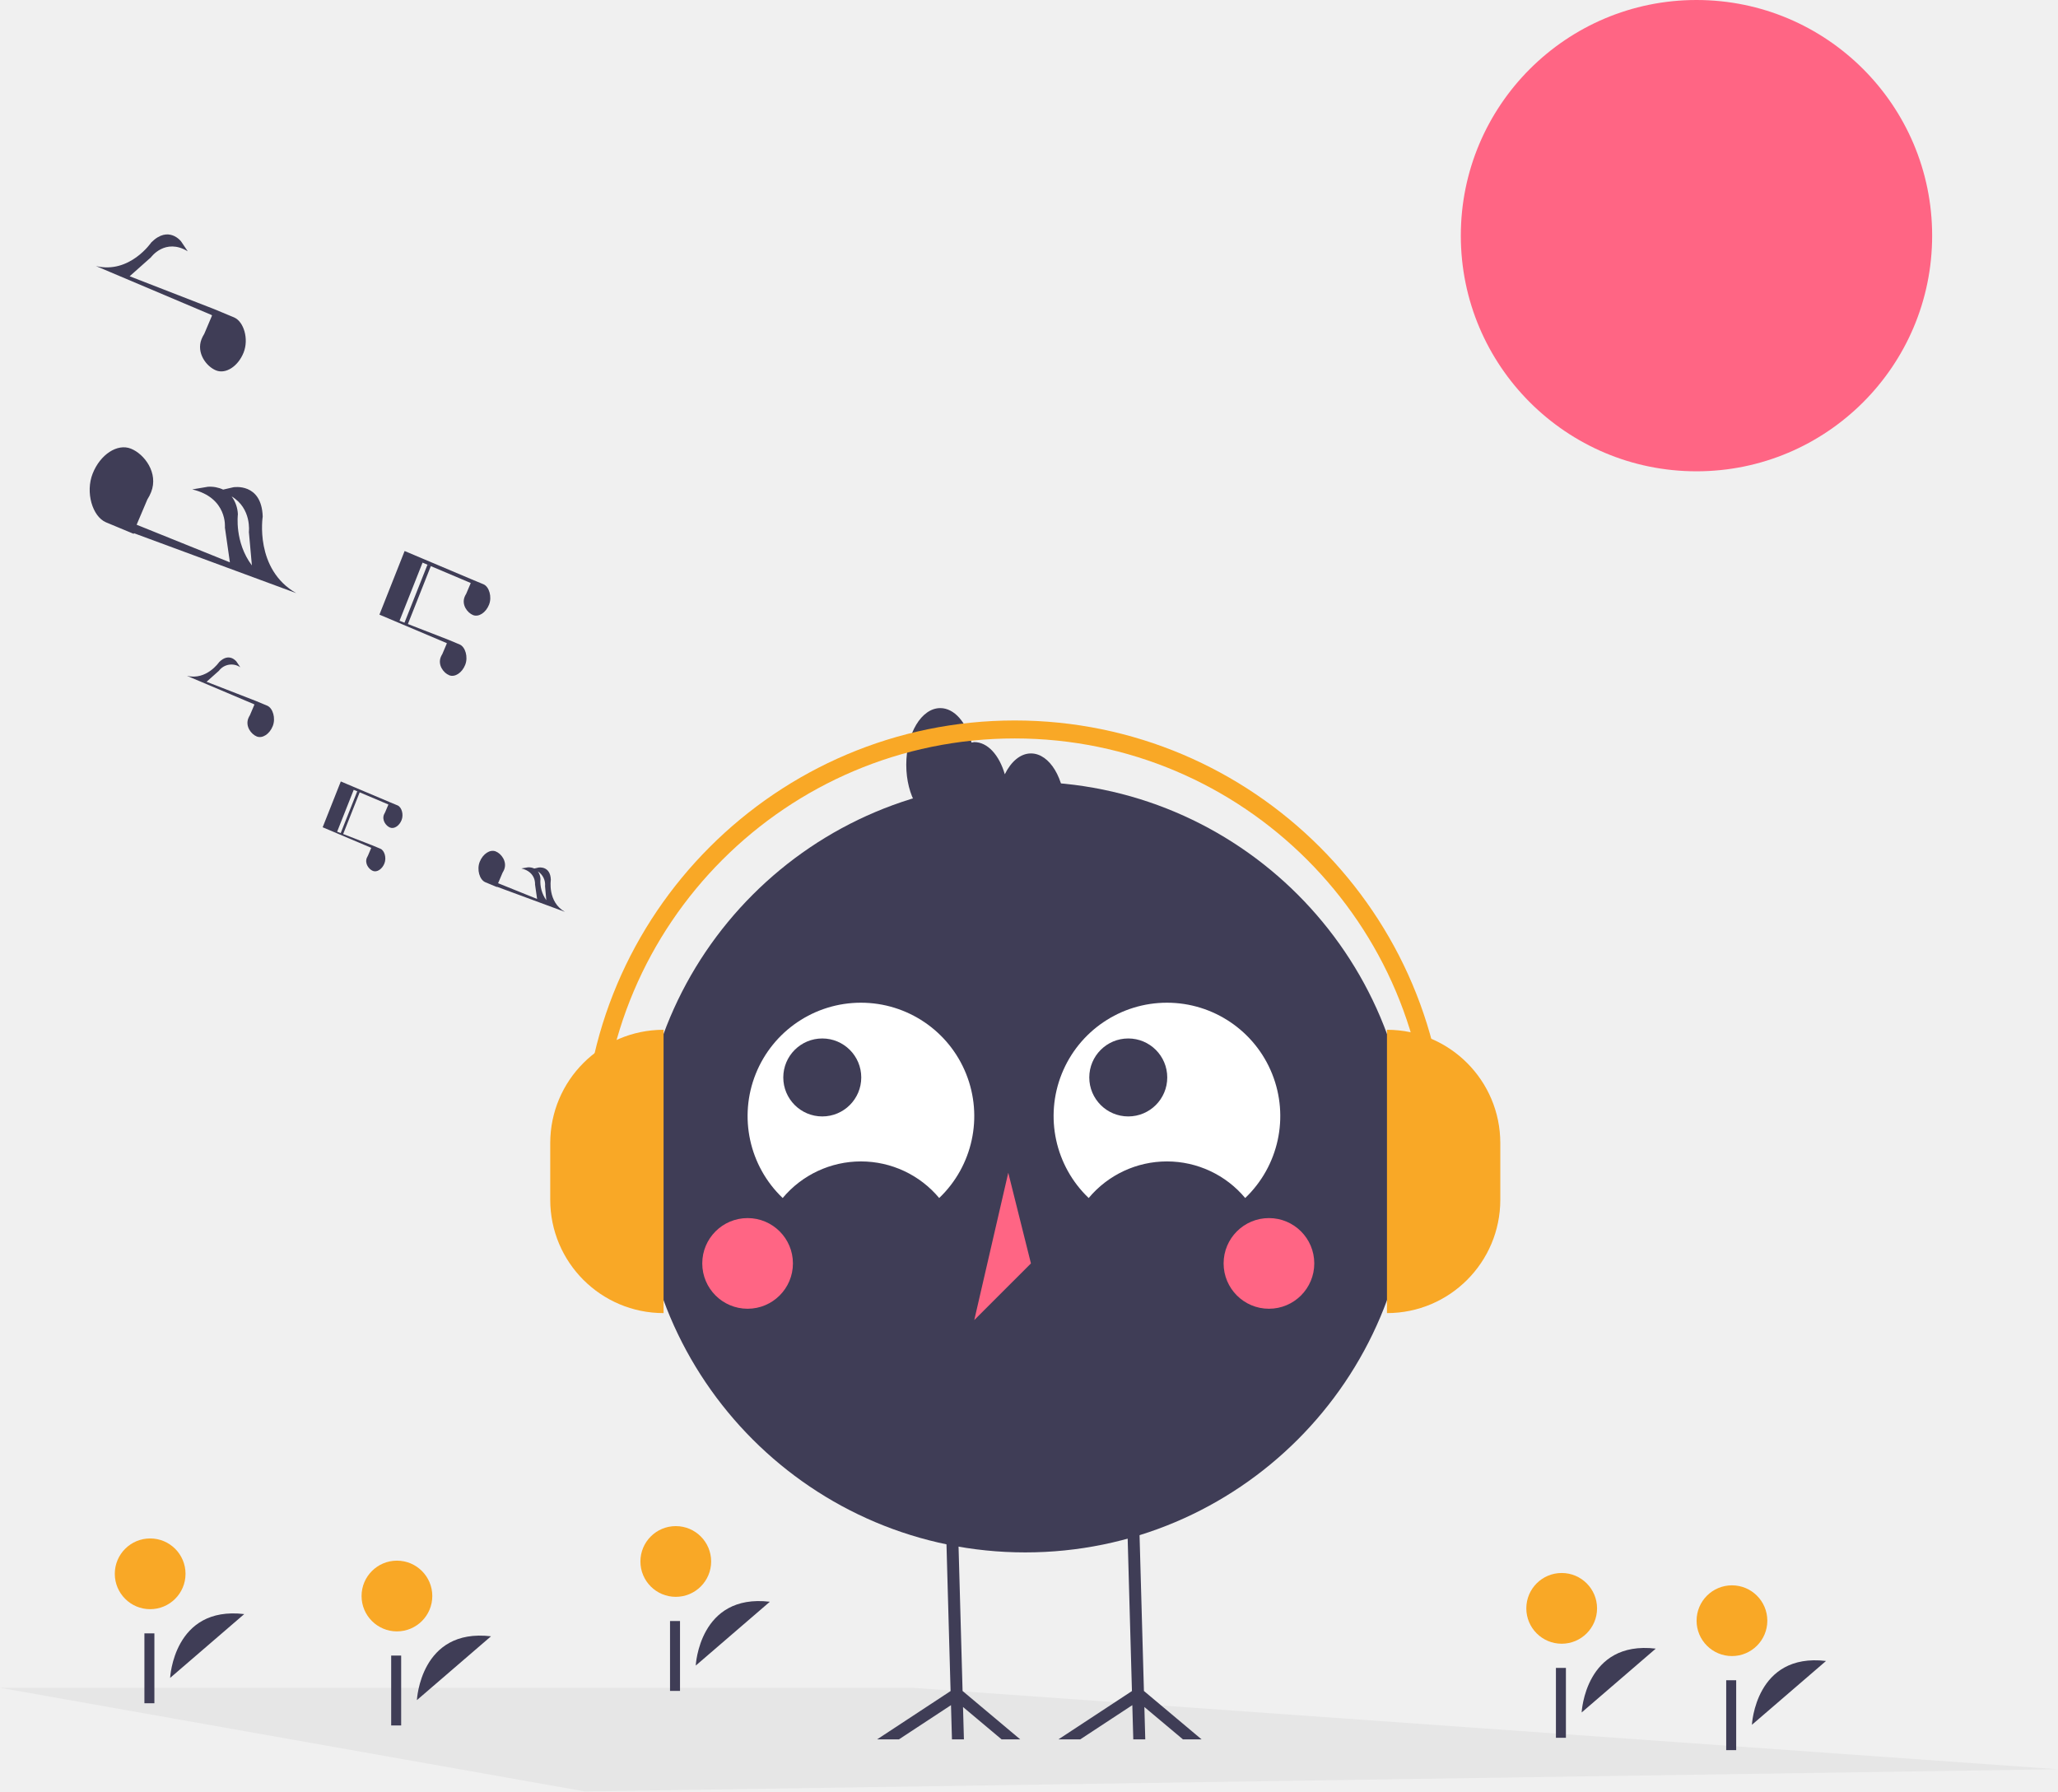
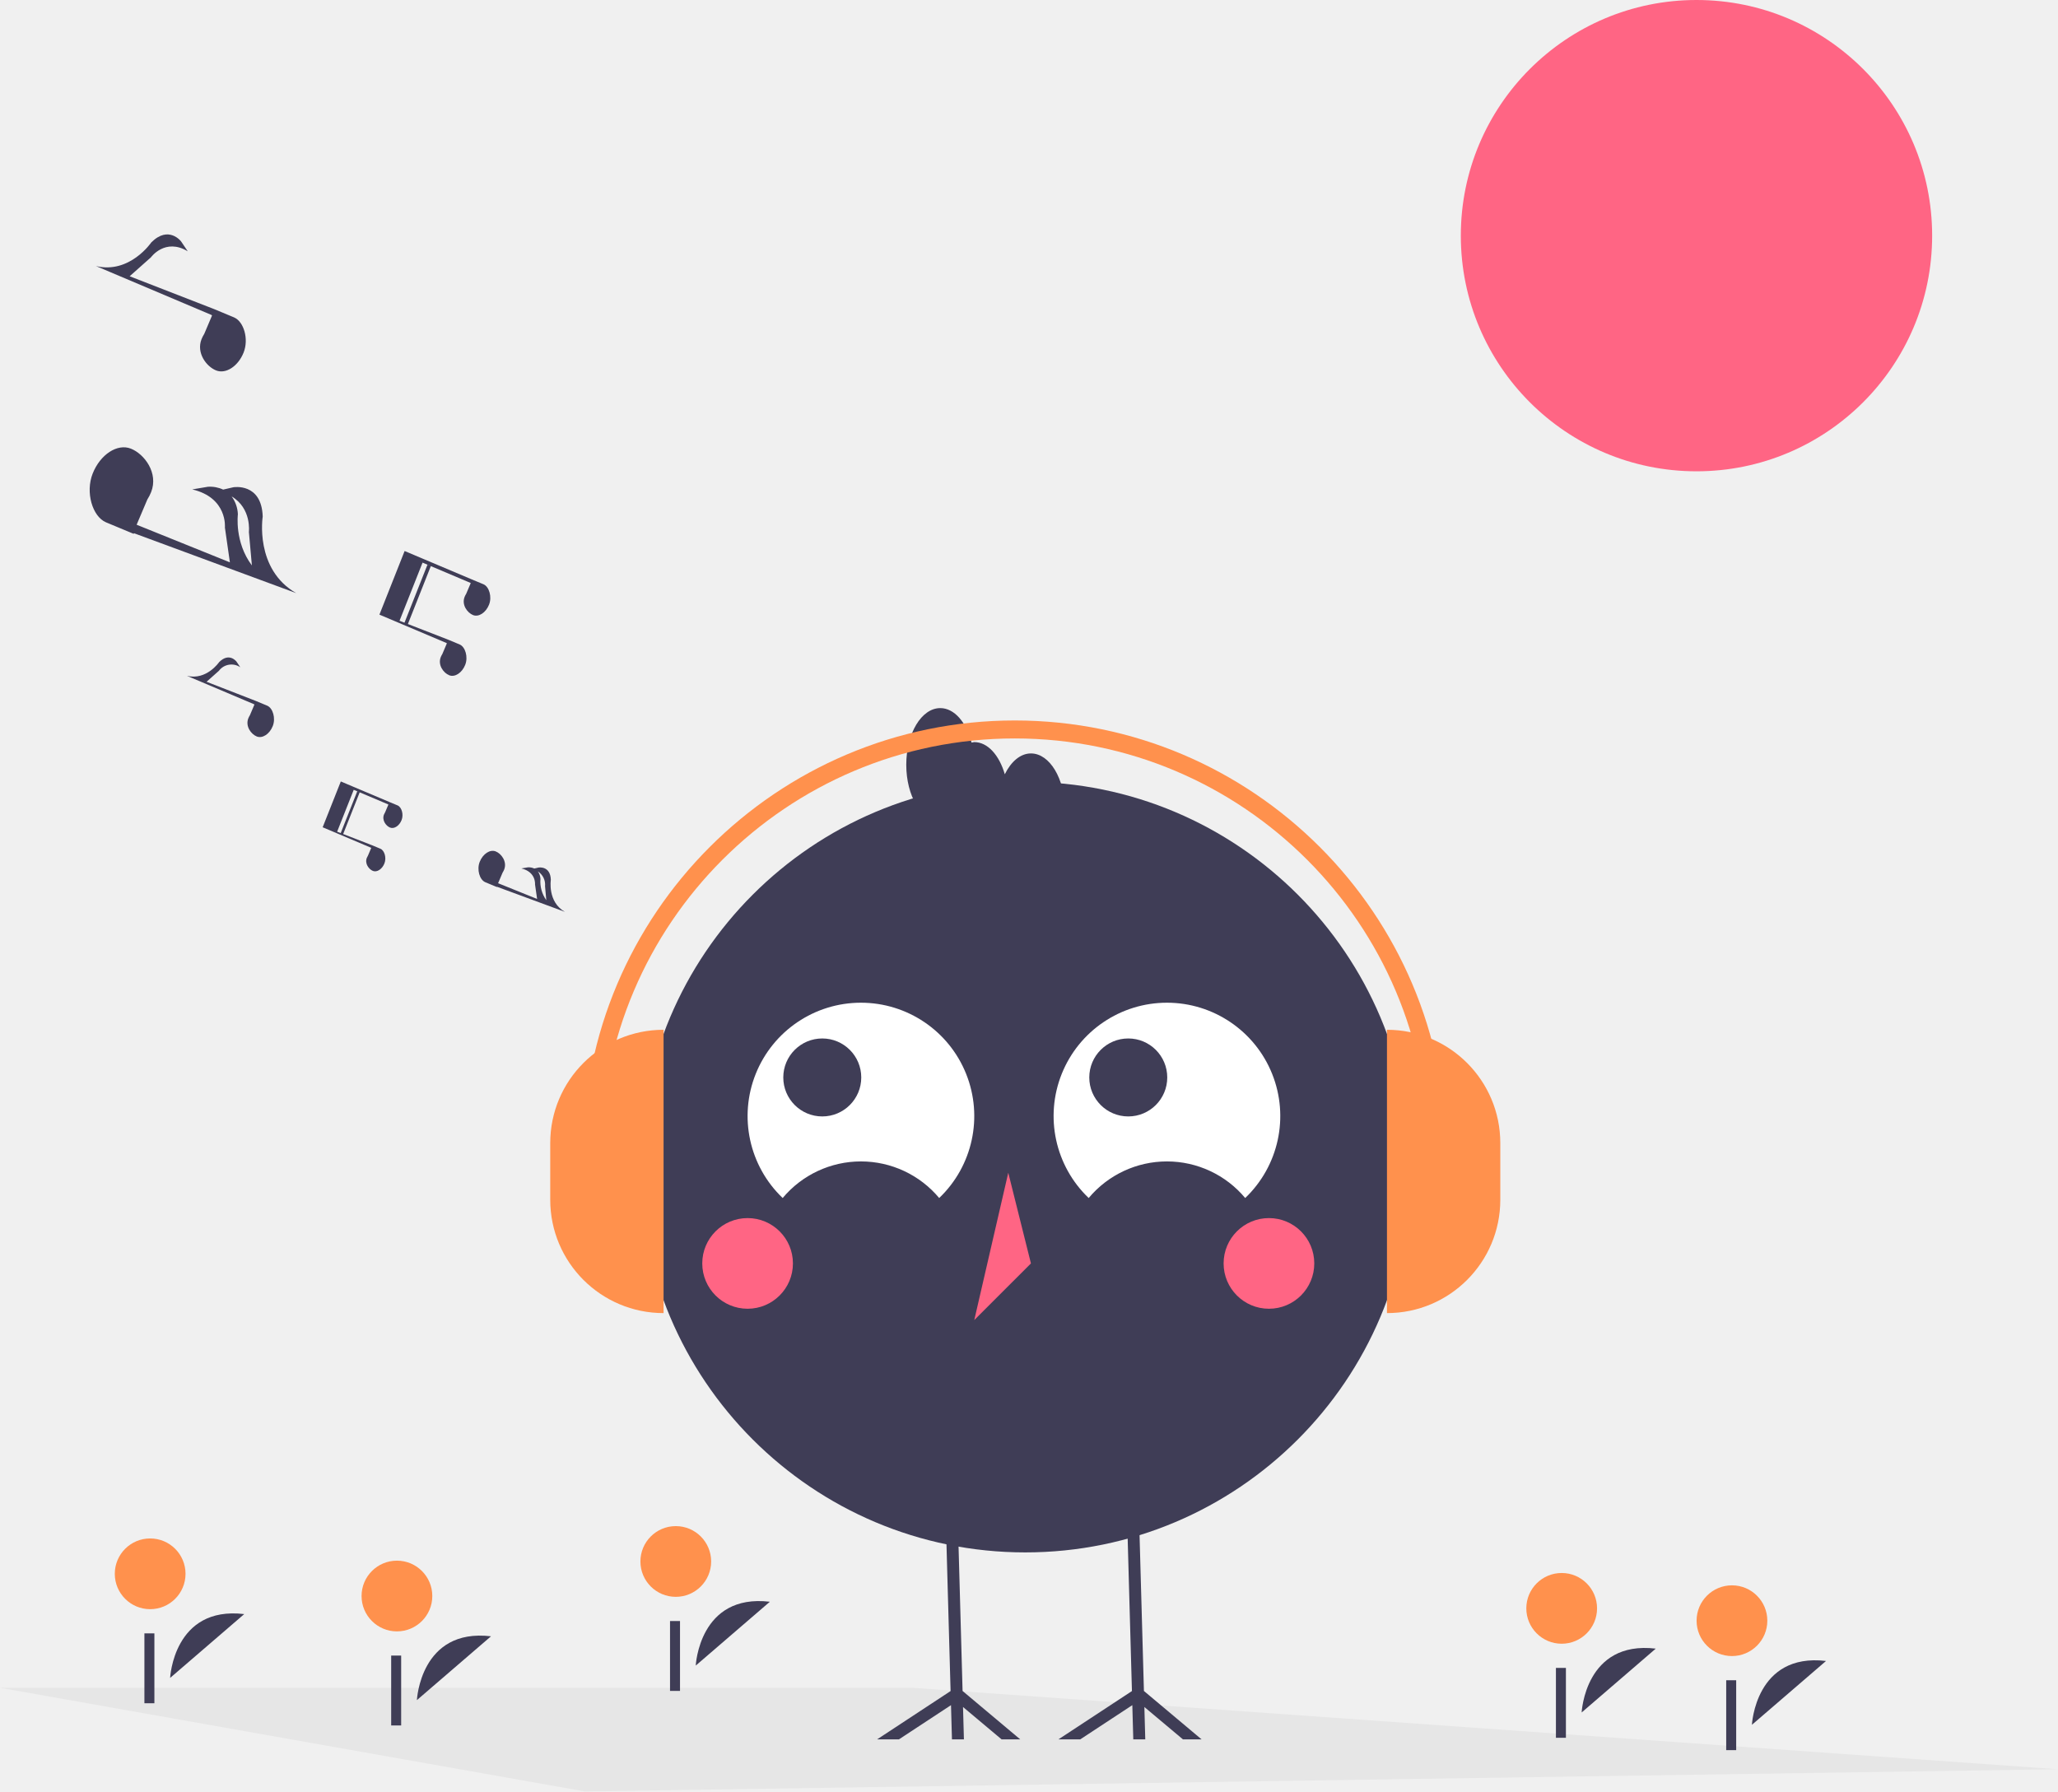
<svg xmlns="http://www.w3.org/2000/svg" data-name="Layer 1" width="887.772" height="772.831" viewBox="0 0 887.772 772.831">
  <polygon points="887.772 763.25 252.263 772.831 0 728.121 393.817 728.121 887.772 763.25" fill="#e6e6e6" />
  <circle cx="731.822" cy="101.66" r="101.66" fill="#ff6584" />
  <path d="M335.954,797.02s1.487-31.159,31.971-27.537" transform="translate(-156.1139 -63.58465)" fill="#3f3d56" />
-   <circle cx="171.227" cy="688.526" r="15.257" fill="#f9a826" />
+   <circle cx="171.227" cy="688.526" r="15.257" fill="#ff914d" />
  <rect x="168.744" y="714.218" width="4.307" height="30.147" fill="#3f3d56" />
  <path d="M838.401,802.342s1.487-31.159,31.971-27.537" transform="translate(-156.1139 -63.58465)" fill="#3f3d56" />
-   <circle cx="673.673" cy="693.849" r="15.257" fill="#f9a826" />
+   <circle cx="673.673" cy="693.849" r="15.257" fill="#ff914d" />
  <rect x="671.191" y="719.541" width="4.307" height="30.147" fill="#3f3d56" />
  <path d="M911.851,807.665s1.487-31.159,31.971-27.537" transform="translate(-156.1139 -63.58465)" fill="#3f3d56" />
-   <circle cx="747.124" cy="699.171" r="15.257" fill="#f9a826" />
+   <circle cx="747.124" cy="699.171" r="15.257" fill="#ff914d" />
  <rect x="744.642" y="724.863" width="4.307" height="30.147" fill="#3f3d56" />
  <path d="M456.243,782.116s1.487-31.159,31.971-27.537" transform="translate(-156.1139 -63.58465)" fill="#3f3d56" />
-   <circle cx="291.516" cy="673.623" r="15.257" fill="#f9a826" />
+   <circle cx="291.516" cy="673.623" r="15.257" fill="#ff914d" />
  <rect x="289.033" y="699.315" width="4.307" height="30.147" fill="#3f3d56" />
  <path d="M229.504,787.439s1.487-31.159,31.971-27.537" transform="translate(-156.1139 -63.58465)" fill="#3f3d56" />
-   <circle cx="64.776" cy="678.946" r="15.257" fill="#f9a826" />
+   <circle cx="64.776" cy="678.946" r="15.257" fill="#ff914d" />
  <rect x="62.294" y="704.638" width="4.307" height="30.147" fill="#3f3d56" />
  <circle cx="442.277" cy="503.482" r="166.228" fill="#3f3d56" />
  <path d="M493.74,580.41a43.988,43.988,0,0,1,67.519,0,48.891,48.891,0,1,0-67.519,0Z" transform="translate(-156.1139 -63.58465)" fill="#fff" />
  <path d="M625.745,580.41a43.988,43.988,0,0,1,67.519,0,48.891,48.891,0,1,0-67.519,0Z" transform="translate(-156.1139 -63.58465)" fill="#fff" />
  <circle cx="354.707" cy="464.814" r="16.818" fill="#3f3d56" />
  <circle cx="486.707" cy="464.814" r="16.818" fill="#3f3d56" />
  <circle cx="322.495" cy="545.039" r="19.556" fill="#ff6584" />
  <circle cx="547.392" cy="545.039" r="19.556" fill="#ff6584" />
  <polygon points="434.943 505.926 420.276 569.484 444.721 545.039 434.943 505.926" fill="#ff6584" />
  <polygon points="510.307 750.38 493.655 736.404 494.043 750.38 488.871 750.38 488.458 735.602 465.975 750.38 456.563 750.38 488.29 729.526 487.061 685.737 486.143 652.666 491.302 652.524 492.233 685.737 493.461 729.487 518.348 750.38 510.307 750.38" fill="#3f3d56" />
  <polygon points="432.076 750.38 415.424 736.404 415.812 750.38 410.654 750.38 410.24 735.602 387.757 750.38 378.345 750.38 410.059 729.526 408.831 685.737 407.913 652.666 413.084 652.524 414.015 685.737 415.23 729.487 440.118 750.38 432.076 750.38" fill="#3f3d56" />
  <path d="M600.835,388.616c-4.561,0-8.585,3.543-11.275,8.985-2.371-8.183-7.353-13.874-13.17-13.874a8.847,8.847,0,0,0-1.174.197c-2.236-8.737-7.434-14.864-13.493-14.864-8.101,0-14.667,10.945-14.667,24.445s6.567,24.445,14.667,24.445a8.847,8.847,0,0,0,1.174-.197c2.236,8.737,7.434,14.864,13.493,14.864,4.561,0,8.585-3.543,11.275-8.985,2.371,8.183,7.353,13.874,13.17,13.874,8.101,0,14.667-10.945,14.667-24.445S608.936,388.616,600.835,388.616Z" transform="translate(-156.1139 -63.58465)" fill="#3f3d56" />
-   <path d="M393.474,507.833h0a48.891,48.891,0,0,1,48.891,48.891v24.445a48.891,48.891,0,0,1-48.891,48.891h0a0,0,0,0,1,0,0V507.833A0,0,0,0,1,393.474,507.833Z" transform="translate(679.7238 1074.308) rotate(180)" fill="#f9a826" />
-   <path d="M598.303,444.248h0A48.891,48.891,0,0,1,647.194,493.139v24.445a48.891,48.891,0,0,1-48.891,48.891h0a0,0,0,0,1,0,0V444.248A0,0,0,0,1,598.303,444.248Z" fill="#f9a826" />
-   <path d="M780.037,560.565H772.279c0-98.377-80.036-178.414-178.414-178.414-98.377,0-178.414,80.036-178.414,178.414H407.695c0-102.655,83.516-186.171,186.171-186.171C696.521,374.394,780.037,457.91,780.037,560.565Z" transform="translate(-156.1139 -63.58465)" fill="#f9a826" />
+   <path d="M393.474,507.833h0a48.891,48.891,0,0,1,48.891,48.891v24.445a48.891,48.891,0,0,1-48.891,48.891h0a0,0,0,0,1,0,0V507.833A0,0,0,0,1,393.474,507.833Z" transform="translate(679.7238 1074.308) rotate(180)" fill="#ff914d" />
+   <path d="M598.303,444.248h0A48.891,48.891,0,0,1,647.194,493.139v24.445a48.891,48.891,0,0,1-48.891,48.891h0a0,0,0,0,1,0,0V444.248A0,0,0,0,1,598.303,444.248Z" fill="#ff914d" />
+   <path d="M780.037,560.565H772.279c0-98.377-80.036-178.414-178.414-178.414-98.377,0-178.414,80.036-178.414,178.414H407.695c0-102.655,83.516-186.171,186.171-186.171C696.521,374.394,780.037,457.91,780.037,560.565Z" transform="translate(-156.1139 -63.58465)" fill="#ff914d" />
  <polygon points="131.69 367.997 131.69 367.997 131.69 367.997 131.69 367.997" fill="#3f3d56" />
  <path d="M327.661,411.058l.001-.003-3.644-1.518-15.377-6.5-5.512-2.33-.423,1.068h0l-7.404,18.694L316.14,429.288l.109.099-1.404,3.311a5.862,5.862,0,0,0-.49.955c-.984,2.484.874,4.954,2.63,5.649s3.977-.754,4.961-3.237c.97-2.45.022-5.562-1.689-6.314l.002-.003-3.644-1.518-12.467-4.846,7.123-17.985-1.056-.418-7.126,17.992-1.542-.599,7.154-18.062.188.08,14.654,6.202.109.099-1.404,3.311a5.851,5.851,0,0,0-.49.955c-.984,2.484.874,4.954,2.63,5.649s3.977-.754,4.961-3.237C330.321,414.922,329.372,411.81,327.661,411.058Z" transform="translate(-156.1139 -63.58465)" fill="#3f3d56" />
  <path d="M399.781,456.952c-7.564-4.325-6.05-13.815-6.05-13.815-.19-6.165-5.284-5.293-5.284-5.293l-1.854.423a5.629,5.629,0,0,0-2.757-.51l-2.82.475c6.421,1.509,5.894,6.881,5.894,6.881l.9,6.281-16.826-6.788,1.932-4.555a8.129,8.129,0,0,0,.68-1.327c1.366-3.449-1.214-6.881-3.653-7.846-2.439-.966-5.524,1.047-6.89,4.496-1.347,3.402-.03,7.725,2.346,8.769l-.002.004,5.062,2.108.038-.119Zm-8.544-11.036.54,6.012a13.867,13.867,0,0,1-2.526-9.207,5.823,5.823,0,0,0-1.127-3.225A6.831,6.831,0,0,1,391.237,445.916Z" transform="translate(-156.1139 -63.58465)" fill="#3f3d56" />
  <path d="M271.433,368.041l.002-.004-5.062-2.108-21.154-8.223,5.339-4.75a6.744,6.744,0,0,1,9.217-1.51l-1.657-2.462s-3.115-4.124-7.475.239c0,0-5.395,7.953-13.869,5.926l28.94,12.249.152.138-1.95,4.598a8.124,8.124,0,0,0-.68,1.327c-1.366,3.449,1.214,6.88,3.653,7.846s5.524-1.047,6.89-4.496C275.127,373.407,273.81,369.085,271.433,368.041Z" transform="translate(-156.1139 -63.58465)" fill="#3f3d56" />
  <path d="M348.88,341.126l-1.95,4.598a8.132,8.132,0,0,0-.68,1.327c-1.366,3.449,1.214,6.88,3.653,7.846s5.524-1.047,6.89-4.496c1.348-3.402.031-7.725-2.346-8.769l.002-.004-5.062-2.108-17.315-6.731,9.893-24.98-1.466-.581-9.897,24.989-2.141-.832,9.936-25.087.262.111,20.353,8.614.152.138L357.213,319.76a8.137,8.137,0,0,0-.68,1.327c-1.366,3.449,1.214,6.881,3.653,7.847s5.524-1.047,6.89-4.497c1.348-3.402.031-7.725-2.346-8.769l.002-.004-5.062-2.108L338.985,304.812h0l-.001-0-.671-.284-7.655-3.236-10.871,27.447,28.94,12.249Zm-18.809-38.351Z" transform="translate(-156.1139 -63.58465)" fill="#3f3d56" />
  <path d="M257.167,200.556l.004-.007-8.713-3.629-36.416-14.156,9.191-8.177s6.114-8.483,15.866-2.599l-2.852-4.239s-5.362-7.099-12.868.412c0,0-9.287,13.691-23.874,10.201l49.819,21.086.262.237-3.357,7.916a14.005,14.005,0,0,0-1.171,2.285c-2.352,5.938,2.09,11.844,6.289,13.507s9.509-1.803,11.861-7.74C263.526,209.795,261.259,202.354,257.167,200.556Z" transform="translate(-156.1139 -63.58465)" fill="#3f3d56" />
  <path d="M283.907,319.47c-18.085-10.34-14.466-33.03-14.466-33.03-.455-14.741-12.634-12.654-12.634-12.654l-4.432,1.011a13.458,13.458,0,0,0-6.591-1.219l-6.742,1.135c15.353,3.607,14.092,16.451,14.092,16.451l2.151,15.017-40.229-16.229,4.619-10.891a19.451,19.451,0,0,0,1.627-3.173c3.266-8.247-2.903-16.451-8.735-18.76s-13.207,2.504-16.474,10.751c-3.222,8.135-.073,18.469,5.61,20.966l-.005.01,12.102,5.04.09-.285Zm-20.429-26.386,1.295,14.424c-7.596-10.083-6.043-22.062-6.043-22.062a13.925,13.925,0,0,0-2.694-7.711C264.761,282.956,263.478,293.084,263.478,293.084Z" transform="translate(-156.1139 -63.58465)" fill="#3f3d56" />
</svg>
